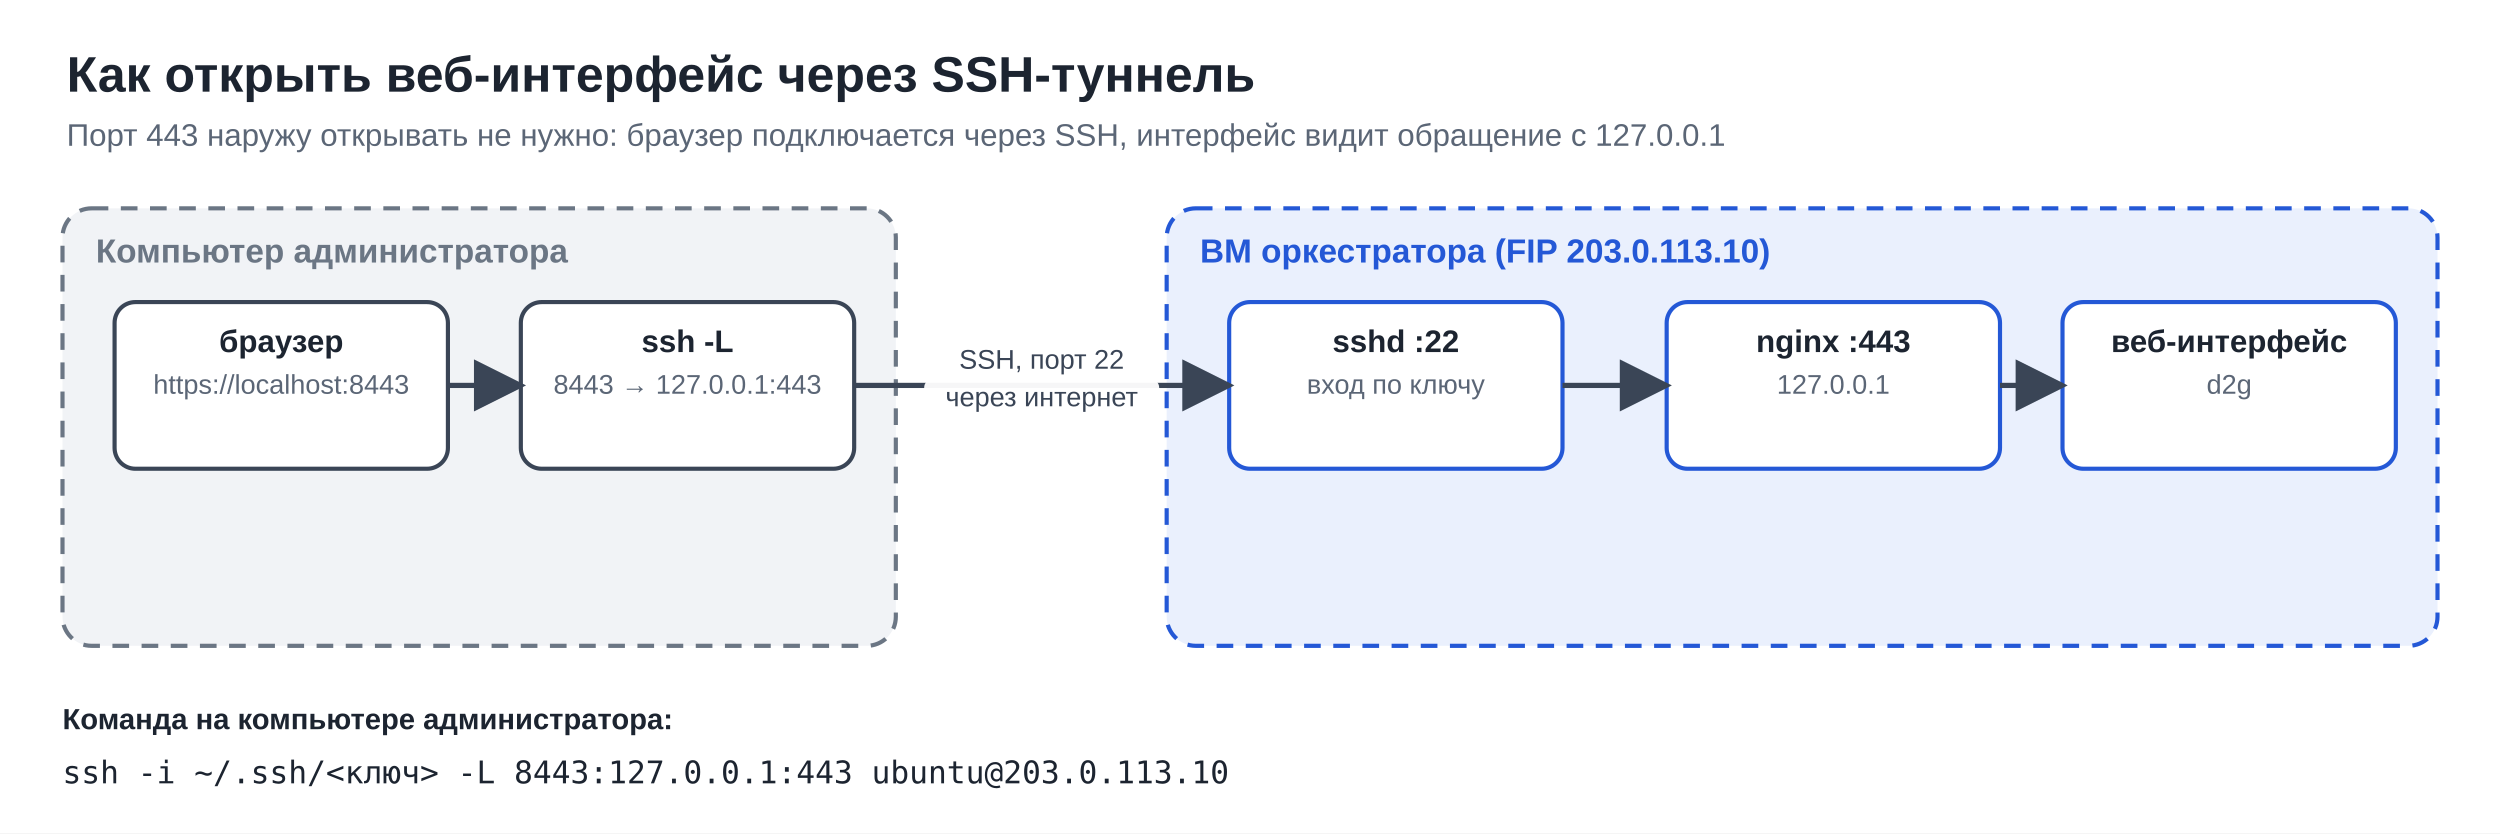
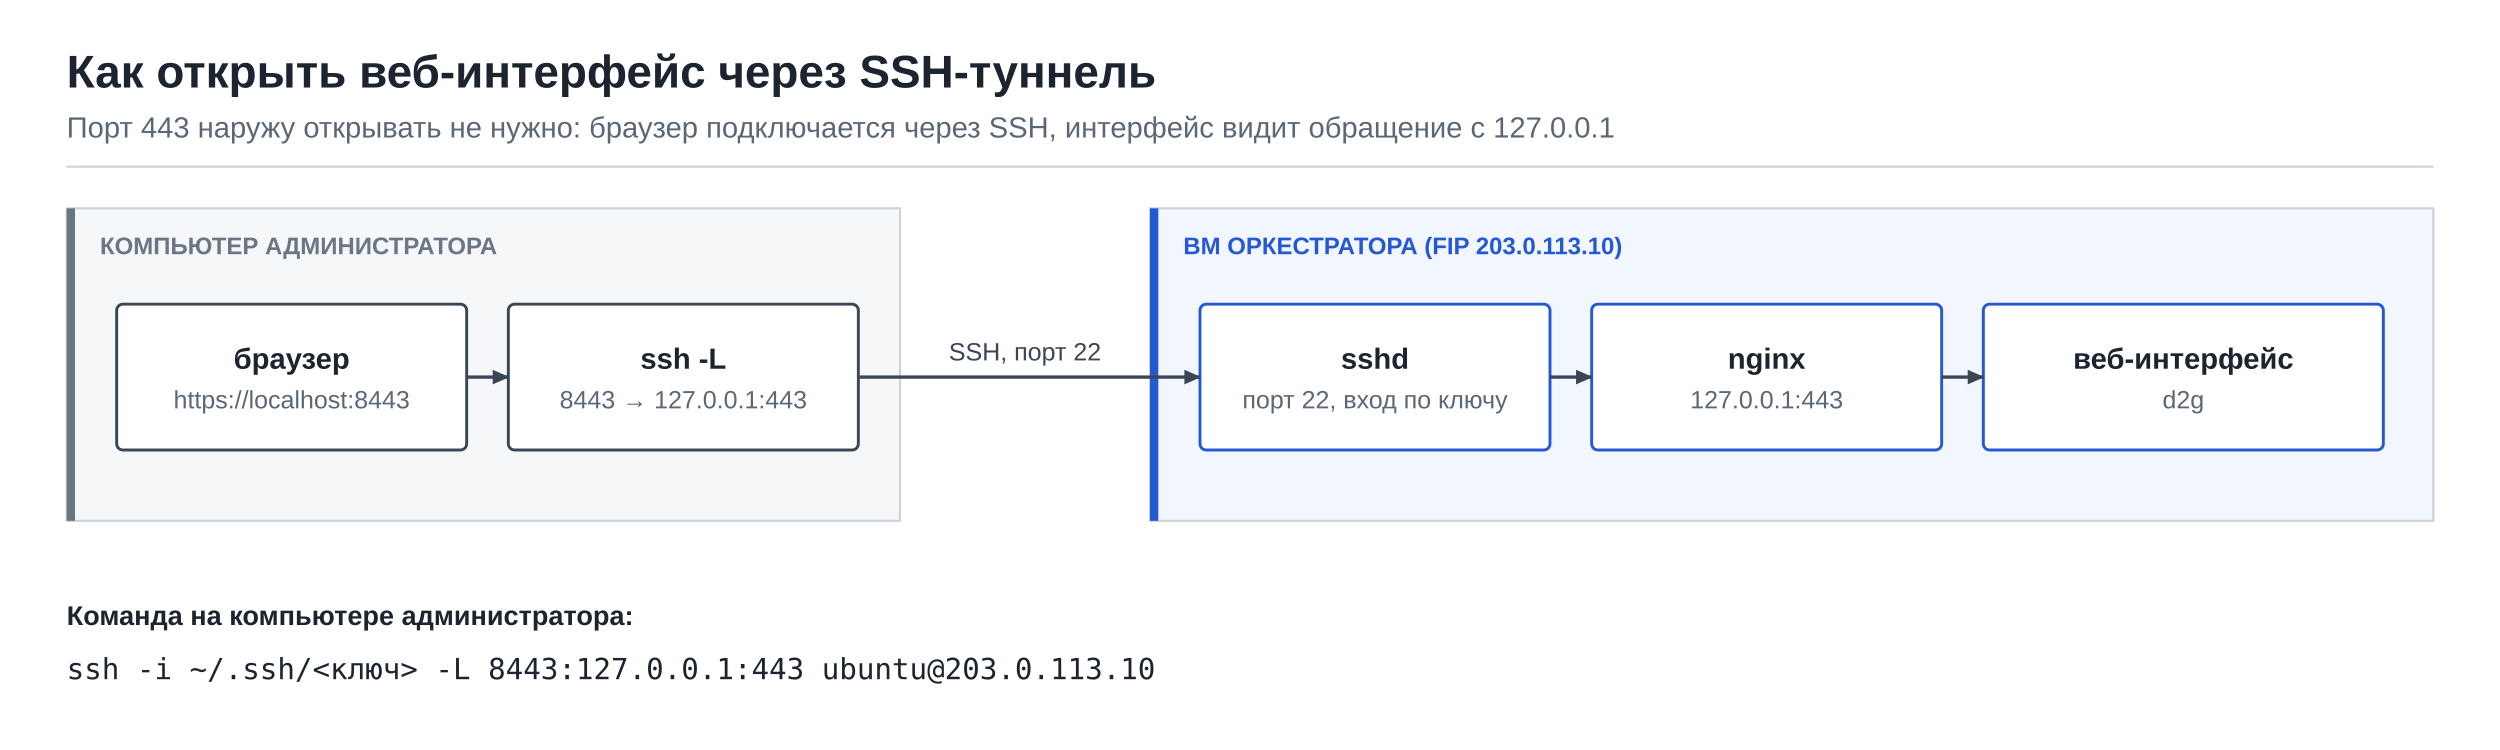
- <svg xmlns="http://www.w3.org/2000/svg" width="1200" height="400" viewBox="0 0 1200 400">
-   <rect width="1200" height="400" fill="#FFFFFF" />
-   <text x="32" y="44" font-family="Arial, Helvetica, sans-serif" font-size="24" fill="#1C2430" font-weight="700" text-anchor="start">Как открыть веб-интерфейс через SSH-туннель</text>
-   <text x="32" y="70" font-family="Arial, Helvetica, sans-serif" font-size="15" fill="#5B6676" font-weight="400" text-anchor="start">Порт 443 наружу открывать не нужно: браузер подключается через SSH, интерфейс видит обращение с 127.0.0.1</text>
-   <rect x="30" y="100" width="400" height="210" rx="14" fill="#F1F3F6" stroke="#6B7684" stroke-width="2" stroke-dasharray="8 6" />
-   <text x="46" y="126" font-family="Arial, Helvetica, sans-serif" font-size="16" fill="#6B7684" font-weight="700" text-anchor="start">Компьютер администратора</text>
-   <rect x="55" y="145" width="160" height="80" rx="10" fill="#FFFFFF" stroke="#3A4556" stroke-width="2" />
-   <text x="135.0" y="169" font-family="Arial, Helvetica, sans-serif" font-size="15" fill="#1C2430" font-weight="700" text-anchor="middle">браузер</text>
-   <text x="135.0" y="189" font-family="Arial, Helvetica, sans-serif" font-size="13" fill="#5B6676" font-weight="400" text-anchor="middle">https://localhost:8443</text>
-   <rect x="250" y="145" width="160" height="80" rx="10" fill="#FFFFFF" stroke="#3A4556" stroke-width="2" />
-   <text x="330.0" y="169" font-family="Arial, Helvetica, sans-serif" font-size="15" fill="#1C2430" font-weight="700" text-anchor="middle">ssh -L</text>
-   <text x="330.0" y="189" font-family="Arial, Helvetica, sans-serif" font-size="13" fill="#5B6676" font-weight="400" text-anchor="middle">8443 → 127.0.0.1:443</text>
-   <rect x="560" y="100" width="610" height="210" rx="14" fill="#EAF0FD" stroke="#2458D6" stroke-width="2" stroke-dasharray="8 6" />
-   <text x="576" y="126" font-family="Arial, Helvetica, sans-serif" font-size="16" fill="#2458D6" font-weight="700" text-anchor="start">ВМ оркестратора (FIP 203.0.113.10)</text>
-   <rect x="590" y="145" width="160" height="80" rx="10" fill="#FFFFFF" stroke="#2458D6" stroke-width="2" />
-   <text x="670.0" y="169" font-family="Arial, Helvetica, sans-serif" font-size="15" fill="#1C2430" font-weight="700" text-anchor="middle">sshd :22</text>
-   <text x="670.0" y="189" font-family="Arial, Helvetica, sans-serif" font-size="13" fill="#5B6676" font-weight="400" text-anchor="middle">вход по ключу</text>
-   <rect x="800" y="145" width="160" height="80" rx="10" fill="#FFFFFF" stroke="#2458D6" stroke-width="2" />
-   <text x="880.0" y="169" font-family="Arial, Helvetica, sans-serif" font-size="15" fill="#1C2430" font-weight="700" text-anchor="middle">nginx :443</text>
-   <text x="880.0" y="189" font-family="Arial, Helvetica, sans-serif" font-size="13" fill="#5B6676" font-weight="400" text-anchor="middle">127.0.0.1</text>
-   <rect x="990" y="145" width="160" height="80" rx="10" fill="#FFFFFF" stroke="#2458D6" stroke-width="2" />
-   <text x="1070.0" y="169" font-family="Arial, Helvetica, sans-serif" font-size="15" fill="#1C2430" font-weight="700" text-anchor="middle">веб-интерфейс</text>
-   <text x="1070.0" y="189" font-family="Arial, Helvetica, sans-serif" font-size="13" fill="#5B6676" font-weight="400" text-anchor="middle">d2g</text>
+ <svg xmlns="http://www.w3.org/2000/svg" width="1200" height="360" viewBox="0 0 1200 360">
+   <rect width="1200" height="360" fill="#FFFFFF" />
+   <text x="32" y="42" font-family="Arial, Helvetica, sans-serif" font-size="22" fill="#1C2430" font-weight="700" text-anchor="start">Как открыть веб-интерфейс через SSH-туннель</text>
+   <text x="32" y="66" font-family="Arial, Helvetica, sans-serif" font-size="14" fill="#5B6676" font-weight="400" text-anchor="start">Порт 443 наружу открывать не нужно: браузер подключается через SSH, интерфейс видит обращение с 127.0.0.1</text>
+   <line x1="32" y1="80" x2="1168" y2="80" stroke="#C9D1DC" stroke-width="1" />
+   <rect x="32" y="100" width="400" height="150" fill="#F6F7F9" stroke="#C9D1DC" stroke-width="1" />
+   <rect x="32" y="100" width="4" height="150" fill="#6B7684" />
+   <text x="48" y="122" font-family="Arial, Helvetica, sans-serif" font-size="11.5" fill="#6B7684" font-weight="700" text-anchor="start">КОМПЬЮТЕР АДМИНИСТРАТОРА</text>
+   <rect x="56" y="146" width="168" height="70" rx="3" fill="#FFFFFF" stroke="#3A4556" stroke-width="1.4" />
+   <text x="140.0" y="177.0" font-family="Arial, Helvetica, sans-serif" font-size="14" fill="#1C2430" font-weight="700" text-anchor="middle">браузер</text>
+   <text x="140.0" y="196.0" font-family="Arial, Helvetica, sans-serif" font-size="12" fill="#5B6676" font-weight="400" text-anchor="middle">https://localhost:8443</text>
+   <rect x="244" y="146" width="168" height="70" rx="3" fill="#FFFFFF" stroke="#3A4556" stroke-width="1.4" />
+   <text x="328.0" y="177.0" font-family="Arial, Helvetica, sans-serif" font-size="14" fill="#1C2430" font-weight="700" text-anchor="middle">ssh -L</text>
+   <text x="328.0" y="196.0" font-family="Arial, Helvetica, sans-serif" font-size="12" fill="#5B6676" font-weight="400" text-anchor="middle">8443 → 127.0.0.1:443</text>
+   <rect x="552" y="100" width="616" height="150" fill="#F2F6FE" stroke="#C9D1DC" stroke-width="1" />
+   <rect x="552" y="100" width="4" height="150" fill="#2458D6" />
+   <text x="568" y="122" font-family="Arial, Helvetica, sans-serif" font-size="11.5" fill="#2458D6" font-weight="700" text-anchor="start">ВМ ОРКЕСТРАТОРА (FIP 203.0.113.10)</text>
+   <rect x="576" y="146" width="168" height="70" rx="3" fill="#FFFFFF" stroke="#2458D6" stroke-width="1.4" />
+   <text x="660.0" y="177.0" font-family="Arial, Helvetica, sans-serif" font-size="14" fill="#1C2430" font-weight="700" text-anchor="middle">sshd</text>
+   <text x="660.0" y="196.0" font-family="Arial, Helvetica, sans-serif" font-size="12" fill="#5B6676" font-weight="400" text-anchor="middle">порт 22, вход по ключу</text>
+   <rect x="764" y="146" width="168" height="70" rx="3" fill="#FFFFFF" stroke="#2458D6" stroke-width="1.4" />
+   <text x="848.0" y="177.0" font-family="Arial, Helvetica, sans-serif" font-size="14" fill="#1C2430" font-weight="700" text-anchor="middle">nginx</text>
+   <text x="848.0" y="196.0" font-family="Arial, Helvetica, sans-serif" font-size="12" fill="#5B6676" font-weight="400" text-anchor="middle">127.0.0.1:443</text>
+   <rect x="952" y="146" width="192" height="70" rx="3" fill="#FFFFFF" stroke="#2458D6" stroke-width="1.4" />
+   <text x="1048.0" y="177.0" font-family="Arial, Helvetica, sans-serif" font-size="14" fill="#1C2430" font-weight="700" text-anchor="middle">веб-интерфейс</text>
+   <text x="1048.0" y="196.0" font-family="Arial, Helvetica, sans-serif" font-size="12" fill="#5B6676" font-weight="400" text-anchor="middle">d2g</text>
  <defs>
-     <marker id="a1" markerWidth="10" markerHeight="10" refX="9" refY="5" orient="auto">
-       <path d="M0,0 L10,5 L0,10 z" fill="#3A4556" />
+     <marker id="m1" markerWidth="8" markerHeight="8" refX="7.5" refY="4" orient="auto" markerUnits="userSpaceOnUse">
+       <path d="M0,0.5 L8,4 L0,7.5 z" fill="#3A4556" />
    </marker>
  </defs>
-   <path d="M215,185 L250,185" fill="none" stroke="#3A4556" stroke-width="2.5" marker-end="url(#a1)" />
+   <path d="M224,181.0 L244,181.0" fill="none" stroke="#3A4556" stroke-width="1.6" marker-end="url(#m1)" />
  <defs>
-     <marker id="a2" markerWidth="10" markerHeight="10" refX="9" refY="5" orient="auto">
-       <path d="M0,0 L10,5 L0,10 z" fill="#3A4556" />
+     <marker id="m2" markerWidth="8" markerHeight="8" refX="7.5" refY="4" orient="auto" markerUnits="userSpaceOnUse">
+       <path d="M0,0.5 L8,4 L0,7.5 z" fill="#3A4556" />
    </marker>
  </defs>
-   <path d="M410,185 L590,185" fill="none" stroke="#3A4556" stroke-width="2.5" marker-end="url(#a2)" />
-   <rect x="450.8" y="164.0" width="98.4" height="18" rx="4" fill="#FFFFFF" opacity="0.95" />
-   <text x="500.0" y="177.0" font-family="Arial, Helvetica, sans-serif" font-size="13" fill="#3A4556" font-weight="400" text-anchor="middle">SSH, порт 22</text>
-   <rect x="443.6" y="182.0" width="112.8" height="18" rx="4" fill="#FFFFFF" opacity="0.95" />
-   <text x="500.0" y="195.0" font-family="Arial, Helvetica, sans-serif" font-size="13" fill="#3A4556" font-weight="400" text-anchor="middle">через интернет</text>
+   <path d="M412,181.0 L576,181.0" fill="none" stroke="#3A4556" stroke-width="1.6" marker-end="url(#m2)" />
+   <text x="492" y="173" font-family="Arial, Helvetica, sans-serif" font-size="12" fill="#3A4556" font-weight="400" text-anchor="middle">SSH, порт 22</text>
  <defs>
-     <marker id="a3" markerWidth="10" markerHeight="10" refX="9" refY="5" orient="auto">
-       <path d="M0,0 L10,5 L0,10 z" fill="#3A4556" />
+     <marker id="m3" markerWidth="8" markerHeight="8" refX="7.5" refY="4" orient="auto" markerUnits="userSpaceOnUse">
+       <path d="M0,0.5 L8,4 L0,7.5 z" fill="#3A4556" />
    </marker>
  </defs>
-   <path d="M750,185 L800,185" fill="none" stroke="#3A4556" stroke-width="2.5" marker-end="url(#a3)" />
+   <path d="M744,181.0 L764,181.0" fill="none" stroke="#3A4556" stroke-width="1.6" marker-end="url(#m3)" />
  <defs>
-     <marker id="a4" markerWidth="10" markerHeight="10" refX="9" refY="5" orient="auto">
-       <path d="M0,0 L10,5 L0,10 z" fill="#3A4556" />
+     <marker id="m4" markerWidth="8" markerHeight="8" refX="7.5" refY="4" orient="auto" markerUnits="userSpaceOnUse">
+       <path d="M0,0.5 L8,4 L0,7.5 z" fill="#3A4556" />
    </marker>
  </defs>
-   <path d="M960,185 L990,185" fill="none" stroke="#3A4556" stroke-width="2.5" marker-end="url(#a4)" />
-   <text x="30" y="350" font-family="Arial, Helvetica, sans-serif" font-size="14" fill="#1C2430" font-weight="700" text-anchor="start">Команда на компьютере администратора:</text>
-   <text x="30" y="376" font-family="Menlo, Consolas, monospace" font-size="15" fill="#1C2430" font-weight="400" text-anchor="start">ssh -i ~/.ssh/&lt;ключ&gt; -L 8443:127.0.0.1:443 ubuntu@203.0.113.10</text>
+   <path d="M932,181.0 L952,181.0" fill="none" stroke="#3A4556" stroke-width="1.6" marker-end="url(#m4)" />
+   <text x="32" y="300" font-family="Arial, Helvetica, sans-serif" font-size="13" fill="#1C2430" font-weight="700" text-anchor="start">Команда на компьютере администратора:</text>
+   <text x="32" y="326" font-family="Menlo, Consolas, monospace" font-size="14" fill="#1C2430" font-weight="400" text-anchor="start">ssh -i ~/.ssh/&lt;ключ&gt; -L 8443:127.0.0.1:443 ubuntu@203.0.113.10</text>
</svg>
